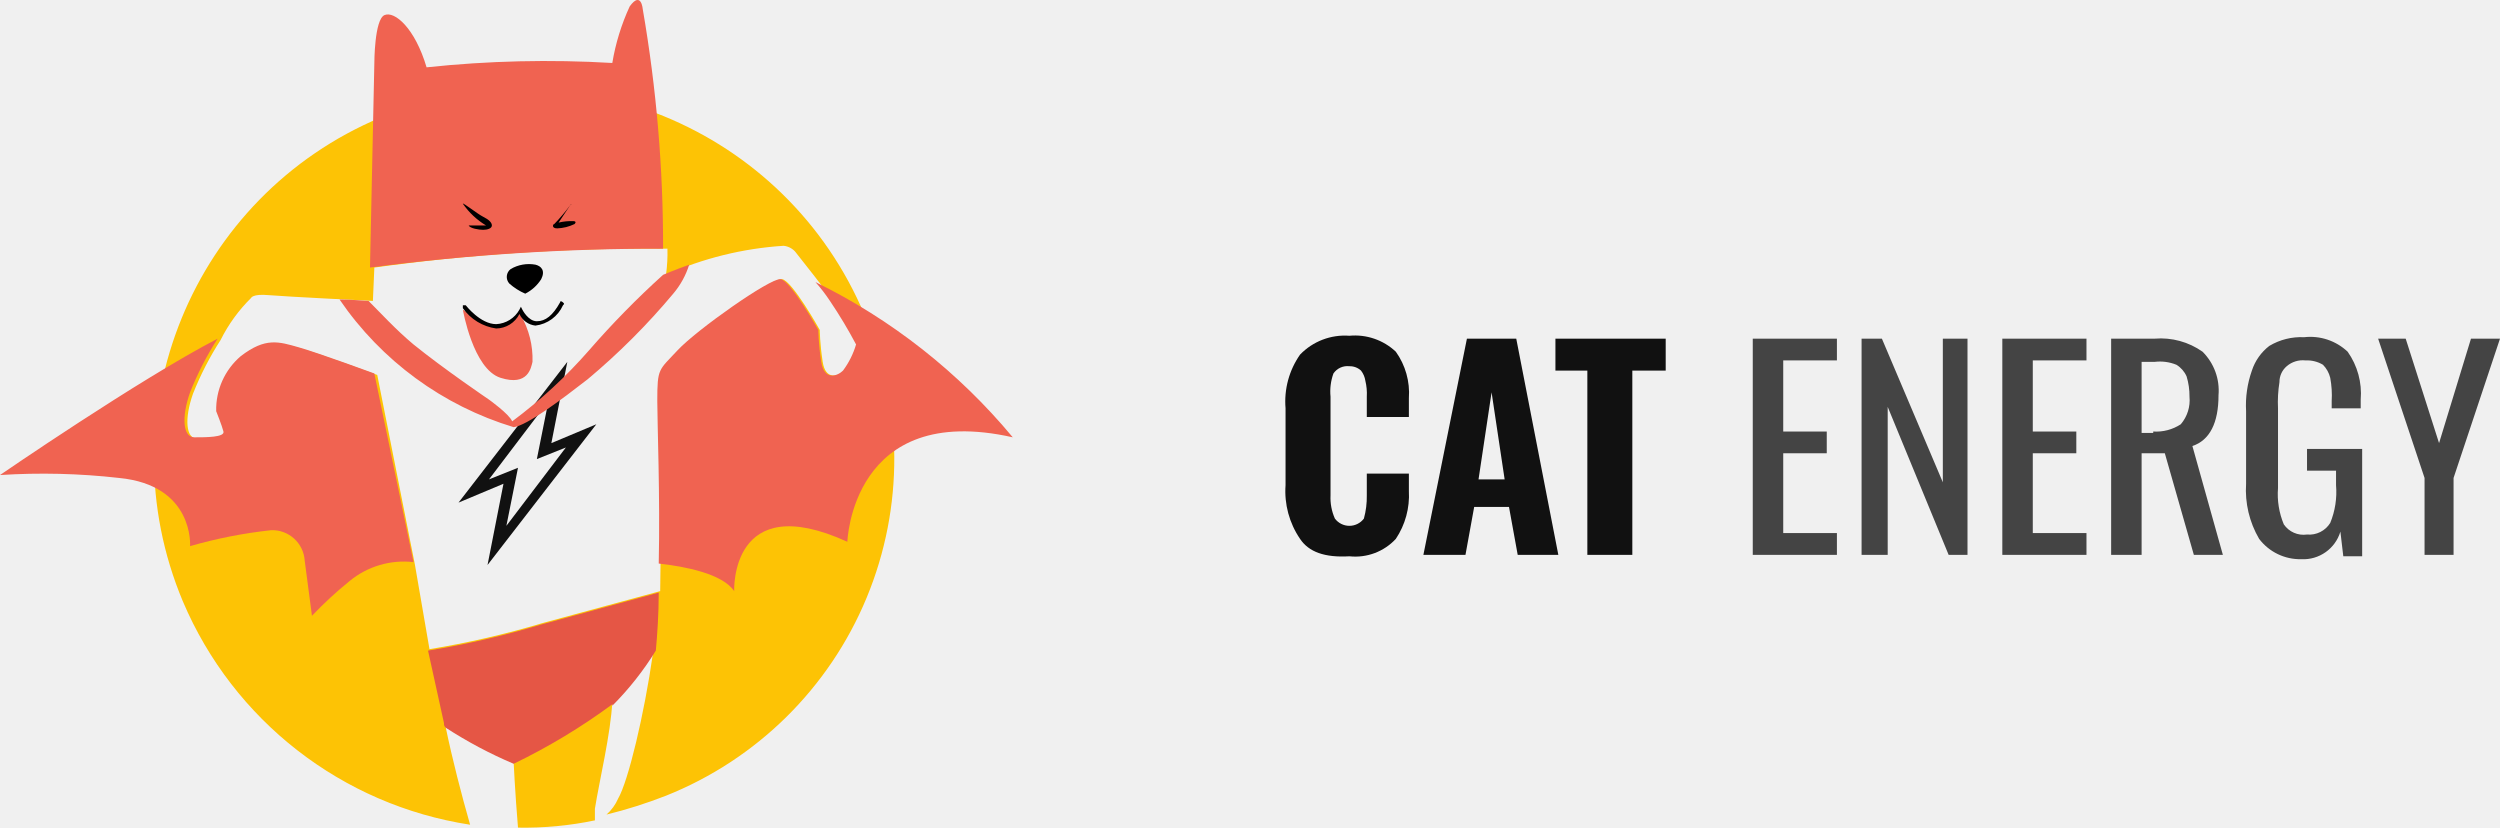
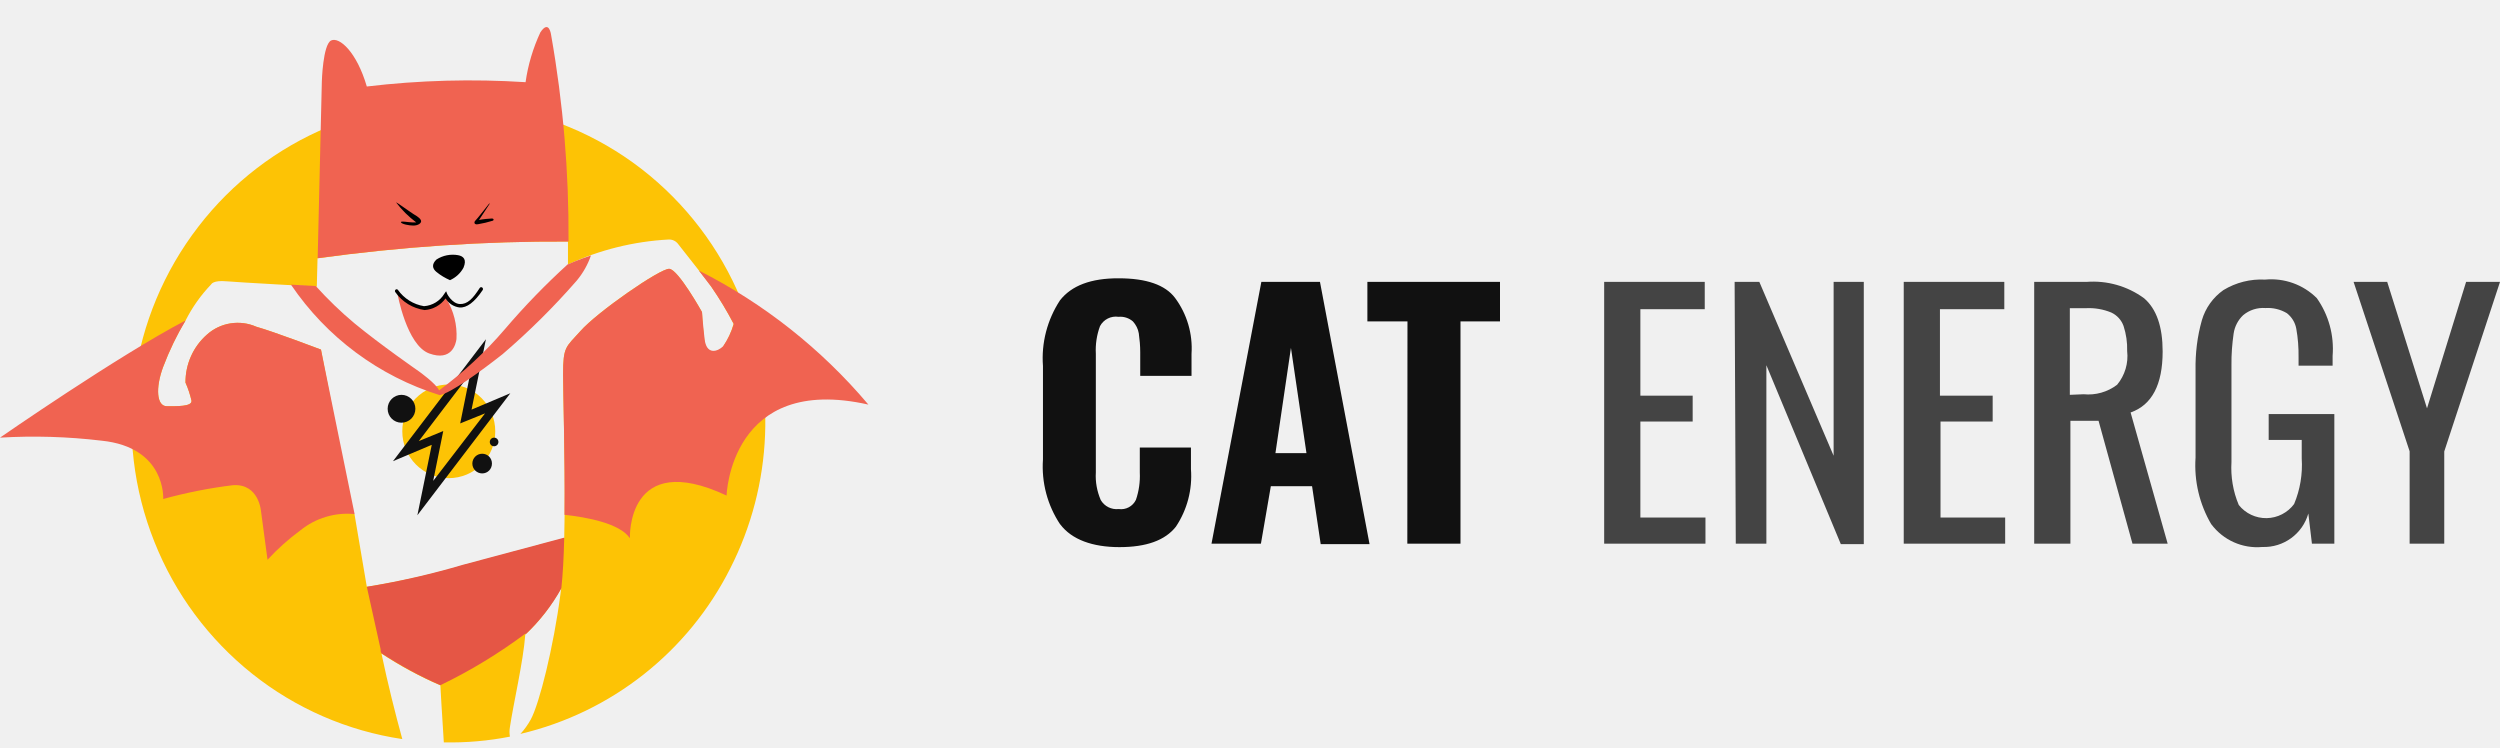
- <svg xmlns="http://www.w3.org/2000/svg" viewBox="0 0 172.3 57.04">
-   <path d="M59.6 21.74a25.48 25.48 0 10-47 19.7 25.75 25.75 0 0019.8 15.4c-.6-2.1-1.2-4.4-1.7-6.8a30.35 30.35 0 004.7 2.5s.1 2.1.3 4.5a23.8 23.8 0 005.3-.5v-.8c.3-1.9 1.1-5.2 1.2-7.4a17.57 17.57 0 002.9-3.7.6.6 0 01-.1.4c-.6 4.2-1.7 8.8-2.4 10a3.13 3.13 0 01-.8 1.1 32.38 32.38 0 004.1-1.3 25 25 0 0013.7-33.1zm-1.4 3.8c-.4.4-1.3.7-1.5-.6s-.2-2.2-.2-2.2-1.9-3.4-2.6-3.5-5.8 3.5-7.1 4.9-1.4 1.2-1.4 3.5c0 1.7.2 8.1.1 13.1l-8.1 2.2a61.9 61.9 0 01-7.8 1.8l-1-5.8-2.6-13.1s-3.8-1.4-5.2-1.8-2.3-.7-4 .6a4.83 4.83 0 00-1.7 3.8s.4 1 .5 1.4-1.2.4-2 .4-.9-1.4-.3-3.1a21.34 21.34 0 011.9-3.7 10.9 10.9 0 012.1-2.9s.1-.3 1.2-.2 7.2.4 7.2.4l.1-2.3a136.17 136.17 0 0120.2-1.3 10.87 10.87 0 01-.1 1.8 23.64 23.64 0 018.1-2 1.24 1.24 0 01.8.4c.3.4 2.4 3 2.6 3.4a32.52 32.52 0 011.8 3c-.2 0-.6 1.4-1 1.8z" fill="#fdc305" />
-   <path d="M56.2 19.44a11.46 11.46 0 011 1.3 32.52 32.52 0 011.8 3 5.71 5.71 0 01-.9 1.8c-.4.4-1.3.7-1.5-.6s-.2-2.2-.2-2.2-1.9-3.4-2.6-3.5-5.8 3.5-7.1 4.9-1.4 1.2-1.4 3.5c0 1.5.2 6.6.1 11.2 1.8.2 4.4.7 5.2 1.9 0 0-.3-7.1 7.8-3.4 0 0 .3-9.7 11.4-7.2a41.36 41.36 0 00-13.6-10.7zM45.7 17.14A95.5 95.5 0 0044.3.64s-.1-1.3-.9-.2a15.28 15.28 0 00-1.2 3.9 77.62 77.62 0 00-12.8.3c-.8-2.7-2.2-3.9-2.9-3.6s-.7 3.3-.7 3.3l-.3 14.1a152.23 152.23 0 0120.2-1.3z" fill="#f06351" />
-   <path d="M45.2 44.84c.1-1.1.2-2.5.2-4l-8.1 2.2a61.9 61.9 0 01-7.8 1.8l1.1 5a.37.37 0 00.1.3 30.35 30.35 0 004.7 2.5 42.67 42.67 0 006.8-4.1v.1a20.84 20.84 0 003-3.8z" fill="#e55645" />
-   <path d="M31.9 14.04c0-.1 1 .7 1.4.9s.6.4.6.6-.3.3-.6.3-.9-.1-1-.3h1.2a5.2 5.2 0 01-1.6-1.5zM39.3 14.14a12.67 12.67 0 01-1.1 1.3c-.1 0-.2.3.2.3a3 3 0 001.2-.3c.1-.1.1-.2-.1-.2a3.75 3.75 0 00-1 .1l.8-1.2c.1 0 .1-.1 0 0zM36.2 20.24a2.79 2.79 0 001.1-1c.3-.6 0-.9-.4-1a2.49 2.49 0 00-1.7.3.68.68 0 00-.1 1 4.13 4.13 0 001.1.7z" />
-   <path d="M35.8 21.44a1.79 1.79 0 01-.5.6 1.53 1.53 0 01-1 .4 3.31 3.31 0 01-1.5-.4 2.18 2.18 0 01-.5-.4 1.73 1.73 0 00-.4-.3s.7 4.1 2.6 4.7 2.1-.7 2.2-1.1a6 6 0 00-.8-3.2c0-.3 0-.1-.1-.3z" fill="#f06351" />
-   <path d="M34.2 22.64a3.39 3.39 0 01-2.3-1.4v-.2h.2s1 1.3 2.1 1.3a1.94 1.94 0 001.6-1l.1-.2.1.2s.4.8 1 .8 1.1-.4 1.6-1.3c0-.1.1-.1.2 0s.1.1 0 .2a2.39 2.39 0 01-1.9 1.4 1.37 1.37 0 01-1.1-.8 1.82 1.82 0 01-1.6 1z" />
-   <path d="M41.1 29.24l-3.1 1.3 1.1-5.6-7.5 9.7 3.1-1.3-1.1 5.6zm-7.4 3.8l4.1-5.4-.8 4 2-.8-4.1 5.4.8-4z" fill="#111" />
-   <path d="M45.7 18.94a60.38 60.38 0 00-5.1 5.2 34 34 0 01-5.3 4.9c-.2-.5-1.6-1.5-1.6-1.5s-3.1-2.1-5.2-3.8c-1.2-1-2.3-2.2-3.1-3-.3 0-1.1-.1-2-.1a22.38 22.38 0 0012 8.8c.9-.1 3.3-1.9 5.1-3.3a46.88 46.88 0 005.9-5.9 5.75 5.75 0 001.1-2c-1.1.4-1.8.7-1.8.7zM25.8 25.74s-3.8-1.4-5.2-1.8-2.3-.7-4 .6a4.83 4.83 0 00-1.7 3.8s.4 1 .5 1.4-1.2.4-2 .4-.9-1.4-.3-3.1a21.34 21.34 0 011.9-3.7c-5.4 2.8-15 9.4-15 9.4a46.36 46.36 0 018.2.2c5.2.5 4.9 4.7 4.9 4.7a32.83 32.83 0 015.6-1.1 2.24 2.24 0 012.3 2.1l.5 3.8a27 27 0 012.6-2.4 5.89 5.89 0 014.4-1.3z" fill="#f06351" />
-   <path d="M89.6 37.14a5.82 5.82 0 01-1-3.7v-5.3a5.63 5.63 0 011-3.7 4.28 4.28 0 013.4-1.3 4.11 4.11 0 013.2 1.1 4.89 4.89 0 01.9 3.2v1.3h-2.9v-1.4a3.75 3.75 0 00-.1-1.1 1.49 1.49 0 00-.3-.7 1.14 1.14 0 00-.8-.3 1.17 1.17 0 00-1.1.5 3.66 3.66 0 00-.2 1.6v6.8a3.51 3.51 0 00.3 1.6 1.25 1.25 0 002 0 5.67 5.67 0 00.2-1.6v-1.5h2.9v1.2a5.39 5.39 0 01-.9 3.3 3.81 3.81 0 01-3.2 1.2c-1.7.1-2.8-.3-3.4-1.2zM101.1 23.34h3.4l2.9 14.9h-2.8l-.6-3.3h-2.4l-.6 3.3h-2.9zm2.6 9.7l-.9-6-.9 6zM109.5 25.54h-2.3v-2.2h7.6v2.2h-2.3v12.7h-3.1v-12.7z" fill="#111" />
-   <path d="M120.8 23.34h5.8v1.5h-3.7v4.9h3v1.5h-3v5.5h3.7v1.5h-5.8zM128.3 23.34h1.4l4.2 9.9v-9.9h1.7v14.9h-1.3l-4.2-10.2v10.2h-1.8zM138 23.34h5.8v1.5h-3.7v4.9h3v1.5h-3v5.5h3.7v1.5H138zM145.5 23.34h3a5 5 0 013.3.9 3.78 3.78 0 011.1 3c0 1.9-.6 3.1-1.8 3.5l2.1 7.5h-2l-2-7h-1.6v7h-2.1zm2.9 6.4a3.09 3.09 0 001.9-.5 2.55 2.55 0 00.6-1.9 4.64 4.64 0 00-.2-1.4 1.78 1.78 0 00-.7-.8 3 3 0 00-1.5-.2h-.9v4.9h.8zM155.7 37.14a6.67 6.67 0 01-.9-3.8v-5a7.22 7.22 0 01.4-2.8 3.53 3.53 0 011.2-1.7 4.27 4.27 0 012.4-.6 3.75 3.75 0 013 1 5 5 0 01.9 3.3v.6h-2v-.5a6.66 6.66 0 00-.1-1.6 1.93 1.93 0 00-.5-.9 2.13 2.13 0 00-1.2-.3 1.7 1.7 0 00-1.3.4 1.43 1.43 0 00-.5 1.1 8.66 8.66 0 00-.1 1.8v5.5a5.4 5.4 0 00.4 2.5 1.65 1.65 0 001.6.7 1.7 1.7 0 001.6-.8 5.61 5.61 0 00.4-2.6v-1h-2v-1.5h3.8v7.4h-1.3l-.2-1.7a2.67 2.67 0 01-2.7 1.9 3.55 3.55 0 01-2.9-1.4zM167.1 32.94l-3.2-9.6h1.9l2.3 7.2 2.2-7.2h2l-3.2 9.6v5.3h-2z" fill="#444" />
+ <svg xmlns="http://www.w3.org/2000/svg" fill="none" viewBox="0 0 174 52">
+   <g clip-path="url(#clip0)">
+     <path d="M51.58 20.85a22.23 22.23 0 00-6.93-9.09 21.96 21.96 0 00-21.79-2.93 22.08 22.08 0 00-9.05 6.94 22.35 22.35 0 00-3.06 21.95 22.24 22.24 0 006.81 9.18A21.97 21.97 0 0028 51.44c-.5-1.82-1-3.82-1.45-5.95 1.3.85 2.67 1.6 4.1 2.21 0 0 .1 1.88.24 3.97 1.54.03 3.08-.1 4.6-.4a1.87 1.87 0 010-.66c.24-1.63.93-4.56 1.07-6.44 1-.94 1.83-2.03 2.5-3.23l-.05.39c-.48 3.7-1.47 7.65-2.07 8.75-.2.36-.44.7-.72 1a22 22 0 0014.61-11.53 22.43 22.43 0 00.75-18.7zm-1.26 3.3c-.38.37-1.17.62-1.3-.5-.13-1.14-.16-1.93-.16-1.93s-1.66-2.98-2.28-3.01c-.62-.04-5.03 3.01-6.19 4.34-1 1.12-1.2 1.05-1.2 3.02 0 1.48.19 7.1.08 11.39l-7.02 1.88c-2.2.64-4.45 1.14-6.72 1.5l-.86-5.07h-.12l-2.21-11.44s-3.29-1.25-4.5-1.59a3.21 3.21 0 00-3.44.55 4.4 4.4 0 00-1.49 3.34c.18.4.32.83.42 1.26.04.42-1.04.38-1.73.38s-.79-1.26-.25-2.72c.43-1.13.95-2.22 1.57-3.25.47-.93 1.07-1.77 1.78-2.51 0 0 .12-.3 1.08-.21.96.08 6.27.37 6.27.37l.05-1.97c5.77-.8 11.6-1.2 17.43-1.17v1.6c2.2-1.02 4.59-1.61 7.01-1.74a.78.78 0 01.67.33c.29.38 2.07 2.61 2.28 2.93.58.84 1.1 1.7 1.57 2.61a5.44 5.44 0 01-.74 1.6z" fill="#FDC305" />
+     <path d="M48.64 18.83l.86 1.12c.58.84 1.1 1.7 1.57 2.6a5.44 5.44 0 01-.74 1.55c-.38.38-1.16.63-1.29-.5-.13-1.13-.18-1.88-.18-1.88s-1.66-2.98-2.28-3.01c-.62-.04-5.02 3.01-6.19 4.34-1 1.12-1.2 1.05-1.2 3.02 0 1.3.14 5.78.1 9.76 1.57.17 3.86.6 4.55 1.63 0 0-.25-6.24 6.73-2.97 0 0 .24-8.5 9.87-6.33a37.71 37.71 0 00-11.8-9.33zM39.57 16.81C39.6 12 39.2 7.2 38.36 2.45c0 0-.13-1.13-.75-.2-.51 1.1-.86 2.26-1.03 3.47a60.54 60.54 0 00-11.05.3c-.7-2.4-1.91-3.48-2.49-3.2-.57.3-.64 2.85-.64 2.85l-.29 12.3c5.79-.8 11.62-1.19 17.46-1.16z" fill="#F06351" />
+     <path d="M39.07 40.94c.1-.93.17-2.16.2-3.52l-7.02 1.88c-2.2.65-4.45 1.17-6.72 1.54l.96 4.34c0 .1 0 .2.06.29 1.3.85 2.67 1.6 4.1 2.22 2.08-1 4.07-2.21 5.93-3.6v.06a13.2 13.2 0 002.49-3.2z" fill="#E55645" />
+     <path d="M27.57 14.1c-.05-.1.86.58 1.21.8.35.2.53.36.53.5 0 .15-.23.3-.54.3-.3 0-.8-.1-.86-.22-.07-.13.52 0 .81 0h.25c-.53-.4-1-.86-1.4-1.39zM34.03 14.19s-.87 1.11-.94 1.16c-.08.06-.15.3.16.26.36-.06.7-.14 1.05-.25.1-.05.06-.17-.1-.15-.17.01-.59.04-.86.1l.73-1.11s.03-.1-.04-.01zM31.32 19.5c.4-.18.73-.48.94-.87.24-.57 0-.8-.38-.87a2.1 2.1 0 00-1.5.3c-.34.32-.3.63 0 .87.28.23.6.42.94.57z" fill="#000" />
+     <path d="M31.01 20.6a1.48 1.48 0 01-1.26.85c-.47.04-.94-.1-1.32-.39-.18-.1-.33-.23-.46-.39a.86.86 0 00-.3-.22c-.01 0 .64 3.58 2.2 4.15 1.57.57 1.86-.66 1.9-1 .06-.98-.19-1.96-.7-2.8 0-.27-.02-.1-.06-.2z" fill="#F06351" />
+     <path d="M29.55 21.58a3 3 0 01-2.03-1.24.13.13 0 010-.17.12.12 0 01.09-.04.12.12 0 01.08.04 2.78 2.78 0 001.82 1.14 1.8 1.8 0 001.42-.87l.12-.17.08.2s.33.65.86.69c.54.03.92-.37 1.4-1.12a.12.12 0 01.17-.03.13.13 0 01.04.17c-.57.85-1.11 1.26-1.62 1.22a1.33 1.33 0 01-.97-.63 1.95 1.95 0 01-1.46.81z" fill="#000" />
+     <path d="M31.24 33.28a3.24 3.24 0 003.23-3.26c0-1.8-1.45-3.26-3.23-3.26A3.24 3.24 0 0028 30.02c0 1.8 1.44 3.26 3.23 3.26z" fill="#FDC305" />
+     <path d="M35.52 27.37l-2.7 1.14 1-4.9-6.47 8.49 2.7-1.14-1 4.9 6.47-8.49zm-6.37 3.33l3.58-4.7-.7 3.47 1.73-.7-3.61 4.7.7-3.47-1.7.7zM27.94 29.42c.54 0 .97-.43.97-.97a.97.97 0 00-.97-.97.97.97 0 00-.96.97c0 .54.43.97.96.97zM33.56 32.95c.38 0 .68-.3.68-.69 0-.38-.3-.68-.68-.68a.68.68 0 000 1.37zM34.39 31.06a.3.3 0 00.3-.3.3.3 0 00-.3-.3.3.3 0 00-.3.3c0 .17.13.3.3.3z" fill="#111" />
+     <path d="M39.52 18.39a49.73 49.73 0 00-4.38 4.52 27.56 27.56 0 01-4.58 4.26c-.19-.46-1.4-1.32-1.4-1.32s-2.7-1.87-4.48-3.34c-.96-.8-1.86-1.67-2.7-2.6l-1.73-.1A19.5 19.5 0 0030.6 27.5c.74-.12 2.82-1.62 4.38-2.85a49.89 49.89 0 005.17-5.13c.43-.52.76-1.1.98-1.74-.98.33-1.6.62-1.6.62zM22.34 24.33s-3.29-1.25-4.5-1.59a3.21 3.21 0 00-3.44.55 4.4 4.4 0 00-1.49 3.34c.18.4.32.83.42 1.26.04.42-1.04.38-1.73.38s-.79-1.26-.25-2.72a19.9 19.9 0 011.57-3.25C8.22 24.76 0 30.46 0 30.46c2.35-.14 4.71-.07 7.06.21 4.52.46 4.3 4.06 4.3 4.06 1.6-.44 3.21-.76 4.85-.96 1.83-.13 1.96 1.84 1.96 1.84l.45 3.35a15.8 15.8 0 012.29-2.05 5.19 5.19 0 013.77-1.13l-2.34-11.45z" fill="#F06351" />
+     <path d="M73.79 36.5a7.25 7.25 0 01-1.2-4.52v-6.51c-.12-1.61.3-3.21 1.18-4.56.8-1.03 2.16-1.55 4.1-1.54 1.92 0 3.23.46 3.91 1.36a5.88 5.88 0 011.15 3.9v1.53h-3.57V24.5c0-.43-.04-.87-.1-1.3-.05-.31-.2-.6-.41-.83a1.34 1.34 0 00-1-.32 1.25 1.25 0 00-1.29.65 4.8 4.8 0 00-.29 1.92v8.27c-.04.65.08 1.3.34 1.91a1.28 1.28 0 001.25.63 1.15 1.15 0 001.2-.64c.21-.61.3-1.26.27-1.9v-1.74h3.56v1.5a6.34 6.34 0 01-1.05 4.01c-.76.96-2.07 1.42-3.93 1.42-1.86 0-3.32-.52-4.12-1.59zM87.79 19.62h4.08l3.45 18.25h-3.4l-.6-4.03h-2.87l-.69 4h-3.44l3.47-18.22zm3.14 11.92l-1.08-7.33-1.08 7.33h2.16zM97.96 22.37h-2.79v-2.75h9.23v2.75h-2.75v15.47h-3.7l.01-15.47z" fill="#111" />
+     <path d="M111.65 19.62h7v1.9h-4.48v6.02h3.64v1.8h-3.64v6.68h4.53v1.82h-7.05V19.62zM120.73 19.62h1.72l5.17 12.1v-12.1h2.1v18.25h-1.6l-5.18-12.45v12.42h-2.13l-.08-18.22zM132.5 19.62h7v1.9h-4.48v6.02h3.67v1.8h-3.63v6.68h4.5v1.82h-7.06V19.62zM141.58 19.62h3.63a6 6 0 014.02 1.14c.87.75 1.29 1.99 1.29 3.7 0 2.32-.75 3.73-2.23 4.25l2.58 9.13h-2.45l-2.36-8.55h-1.96v8.55h-2.52V19.62zm3.44 7.82c.83.08 1.66-.15 2.33-.66a3.12 3.12 0 00.7-2.35 5.12 5.12 0 00-.25-1.74 1.64 1.64 0 00-.86-.94 4.07 4.07 0 00-1.76-.3h-1.12v6.03l.96-.04zM153.91 36.5a8.1 8.1 0 01-1.1-4.65v-6.09c-.02-1.17.12-2.34.44-3.47a3.9 3.9 0 011.5-2.1 5.06 5.06 0 012.9-.73 4.5 4.5 0 013.6 1.29 6.12 6.12 0 011.1 4.02v.68h-2.37v-.56c.01-.68-.04-1.36-.16-2.02-.08-.43-.31-.8-.65-1.07a2.57 2.57 0 00-1.49-.36 2.16 2.16 0 00-1.56.5c-.35.33-.59.79-.66 1.28-.1.71-.16 1.44-.15 2.16v6.77c-.06 1.03.11 2.06.51 3a2.43 2.43 0 003.85-.07c.42-1 .6-2.09.53-3.17v-1.29h-2.3v-1.8h4.57v9.02h-1.56l-.25-2.1a3.21 3.21 0 01-3.2 2.33 3.98 3.98 0 01-3.55-1.58zM167.71 31.41l-3.9-11.79h2.34l2.77 8.8 2.72-8.8H174l-3.88 11.8v6.42h-2.41v-6.43z" fill="#444" />
+   </g>
+   <defs>
+     <clipPath id="clip0">
+       <path fill="#fff" d="M0 0h174v51.68H0z" />
+     </clipPath>
+   </defs>
</svg>
